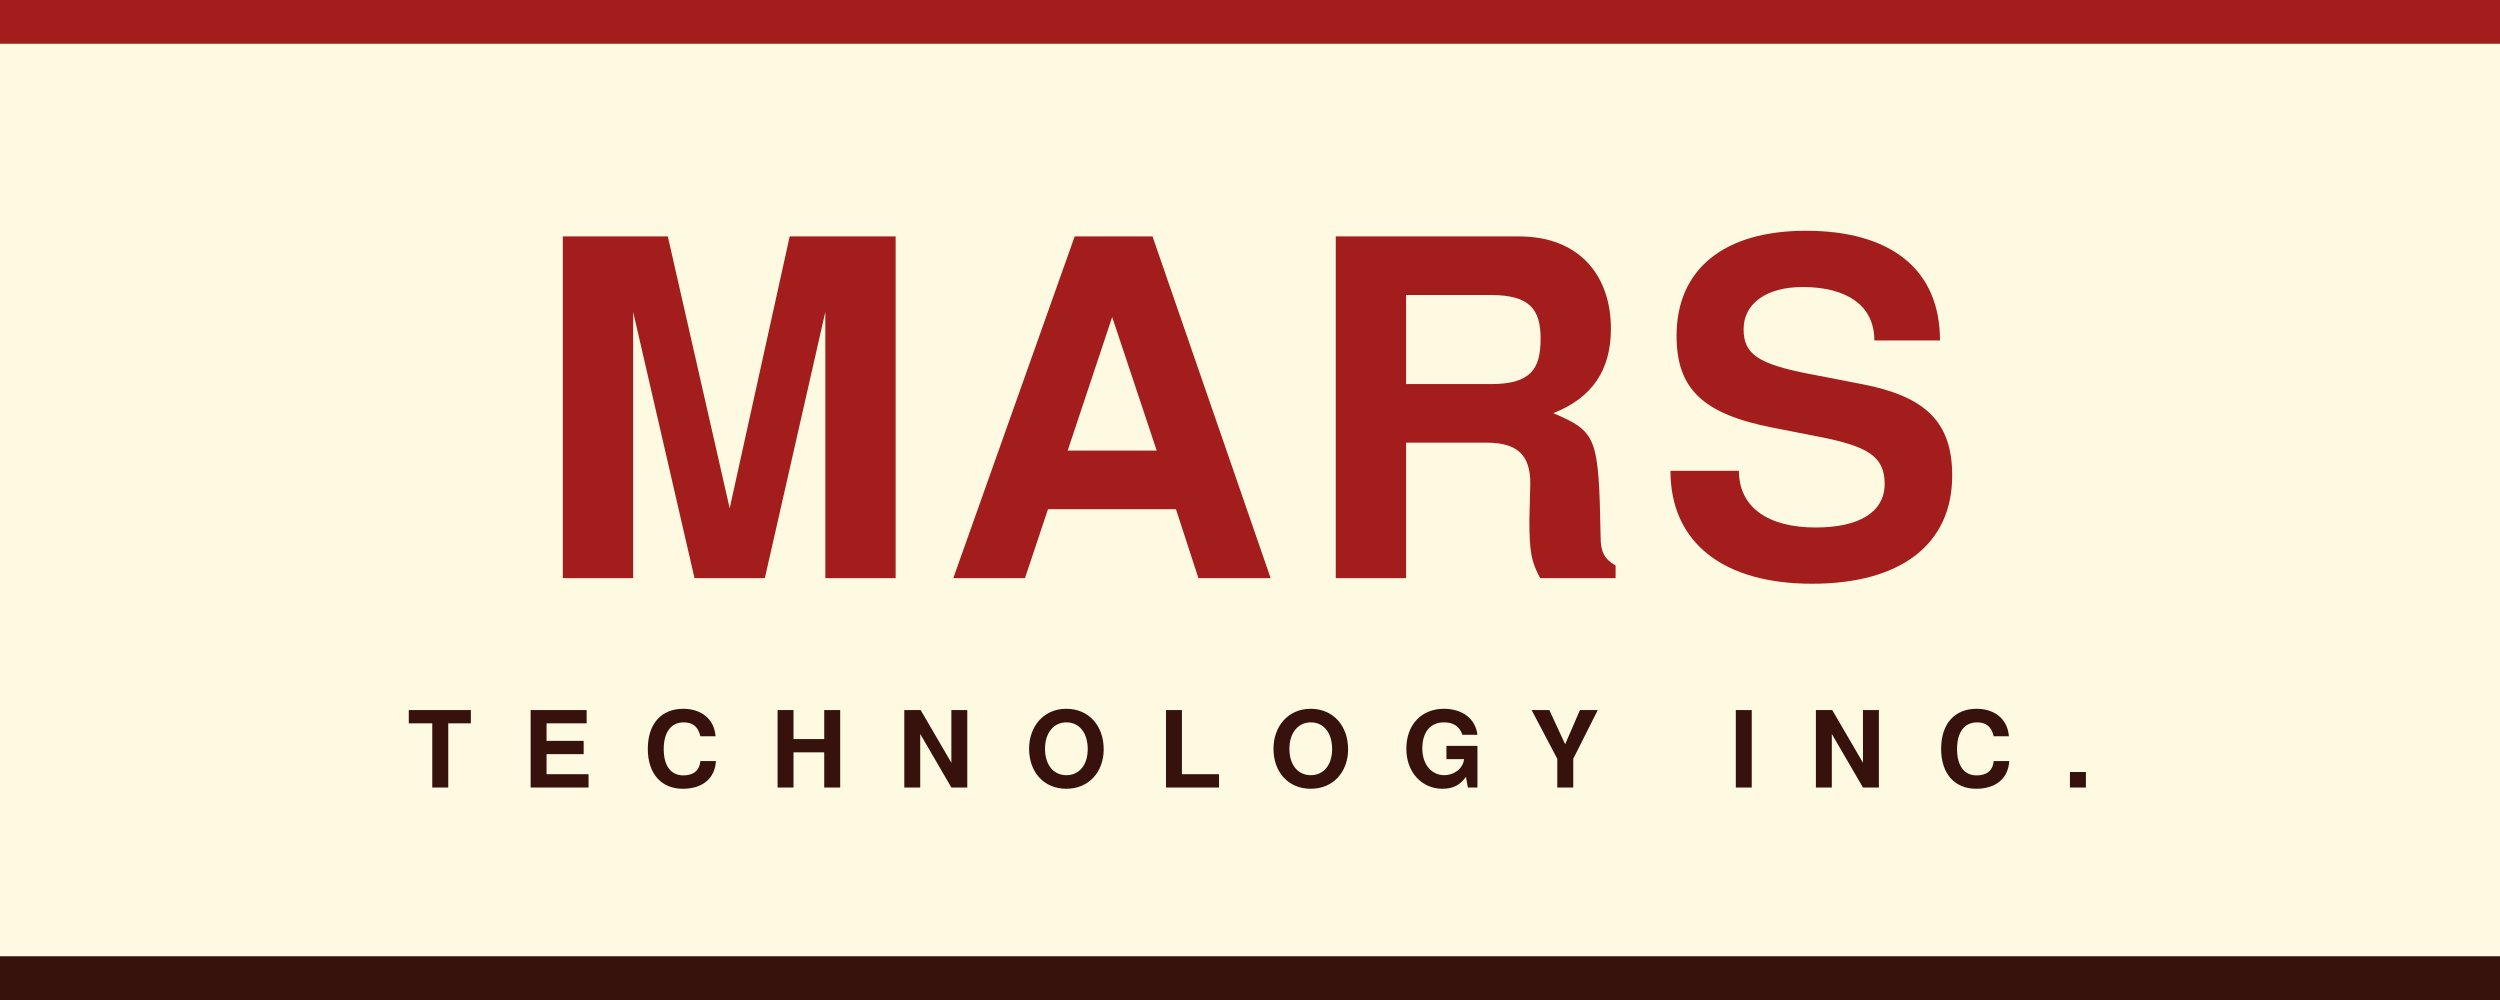
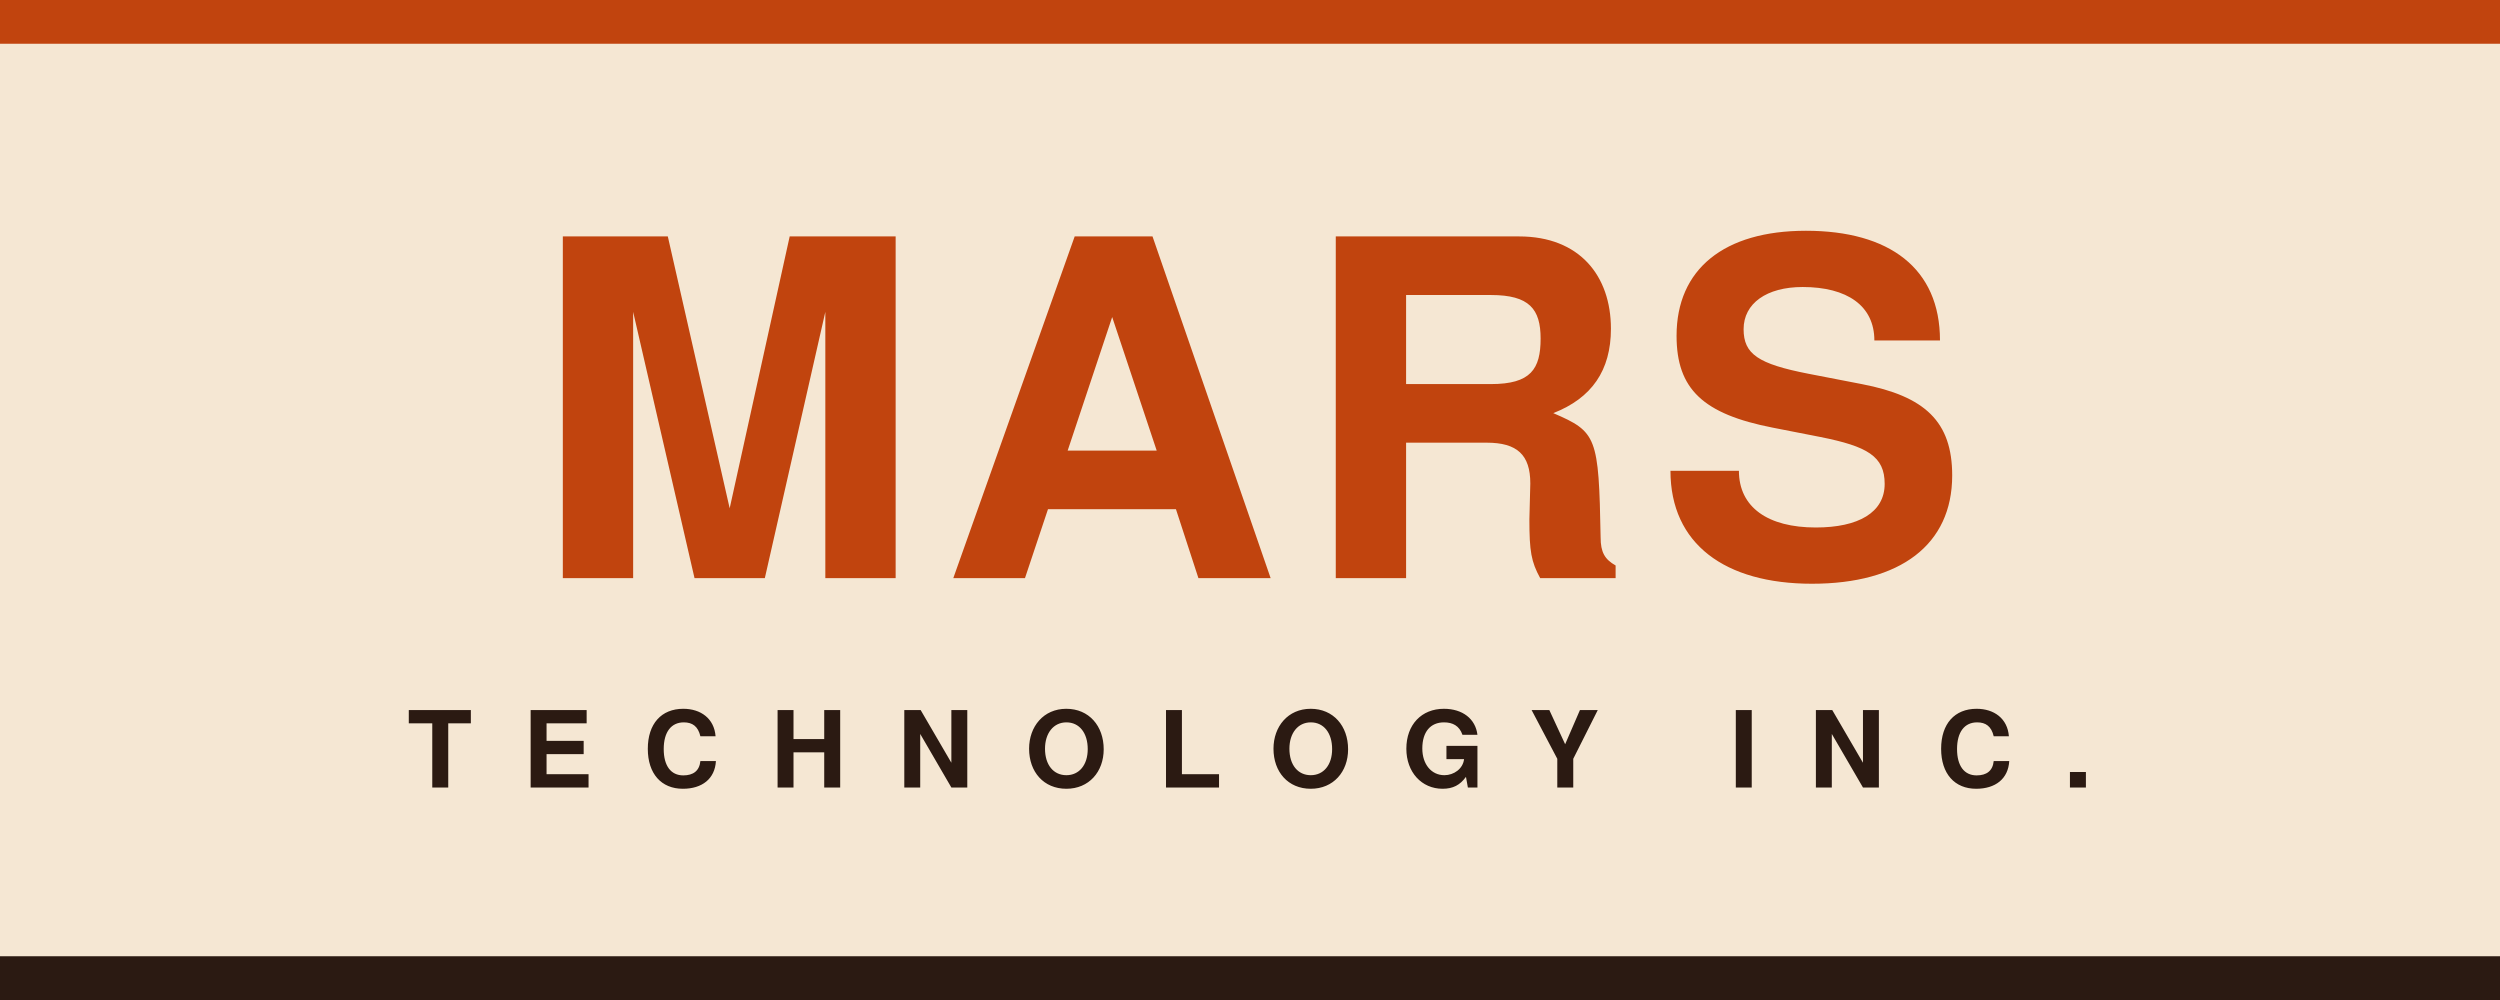
<svg xmlns="http://www.w3.org/2000/svg" viewBox="0 0 800 320" width="100%" height="100%">
-   <rect width="800" height="320" fill="#FEF9E1" />
-   <rect x="0" y="0" width="800" height="14" fill="#A31D1D" />
-   <rect x="0" y="306" width="800" height="14" fill="#37120D" />
-   <text x="400" y="185" text-anchor="middle" font-family="Anton, Impact, 'Arial Narrow', 'Helvetica Neue', sans-serif" font-weight="900" font-size="150" letter-spacing="6" fill="#A31D1D">MARS</text>
-   <text x="400" y="252" text-anchor="middle" font-family="Anton, Impact, 'Arial Narrow', 'Helvetica Neue', sans-serif" font-weight="700" font-size="34" letter-spacing="16" fill="#37120D">TECHNOLOGY INC.</text>
+   <rect width="800" height="320" fill="#F5E7D3" />
+   <rect x="0" y="0" width="800" height="14" fill="#C1440E" />
+   <rect x="0" y="306" width="800" height="14" fill="#2B1A12" />
+   <text x="400" y="185" text-anchor="middle" font-family="Anton, Impact, 'Arial Narrow', 'Helvetica Neue', sans-serif" font-weight="900" font-size="150" letter-spacing="6" fill="#C1440E">MARS</text>
+   <text x="400" y="252" text-anchor="middle" font-family="Anton, Impact, 'Arial Narrow', 'Helvetica Neue', sans-serif" font-weight="700" font-size="34" letter-spacing="16" fill="#2B1A12">TECHNOLOGY INC.</text>
</svg>
